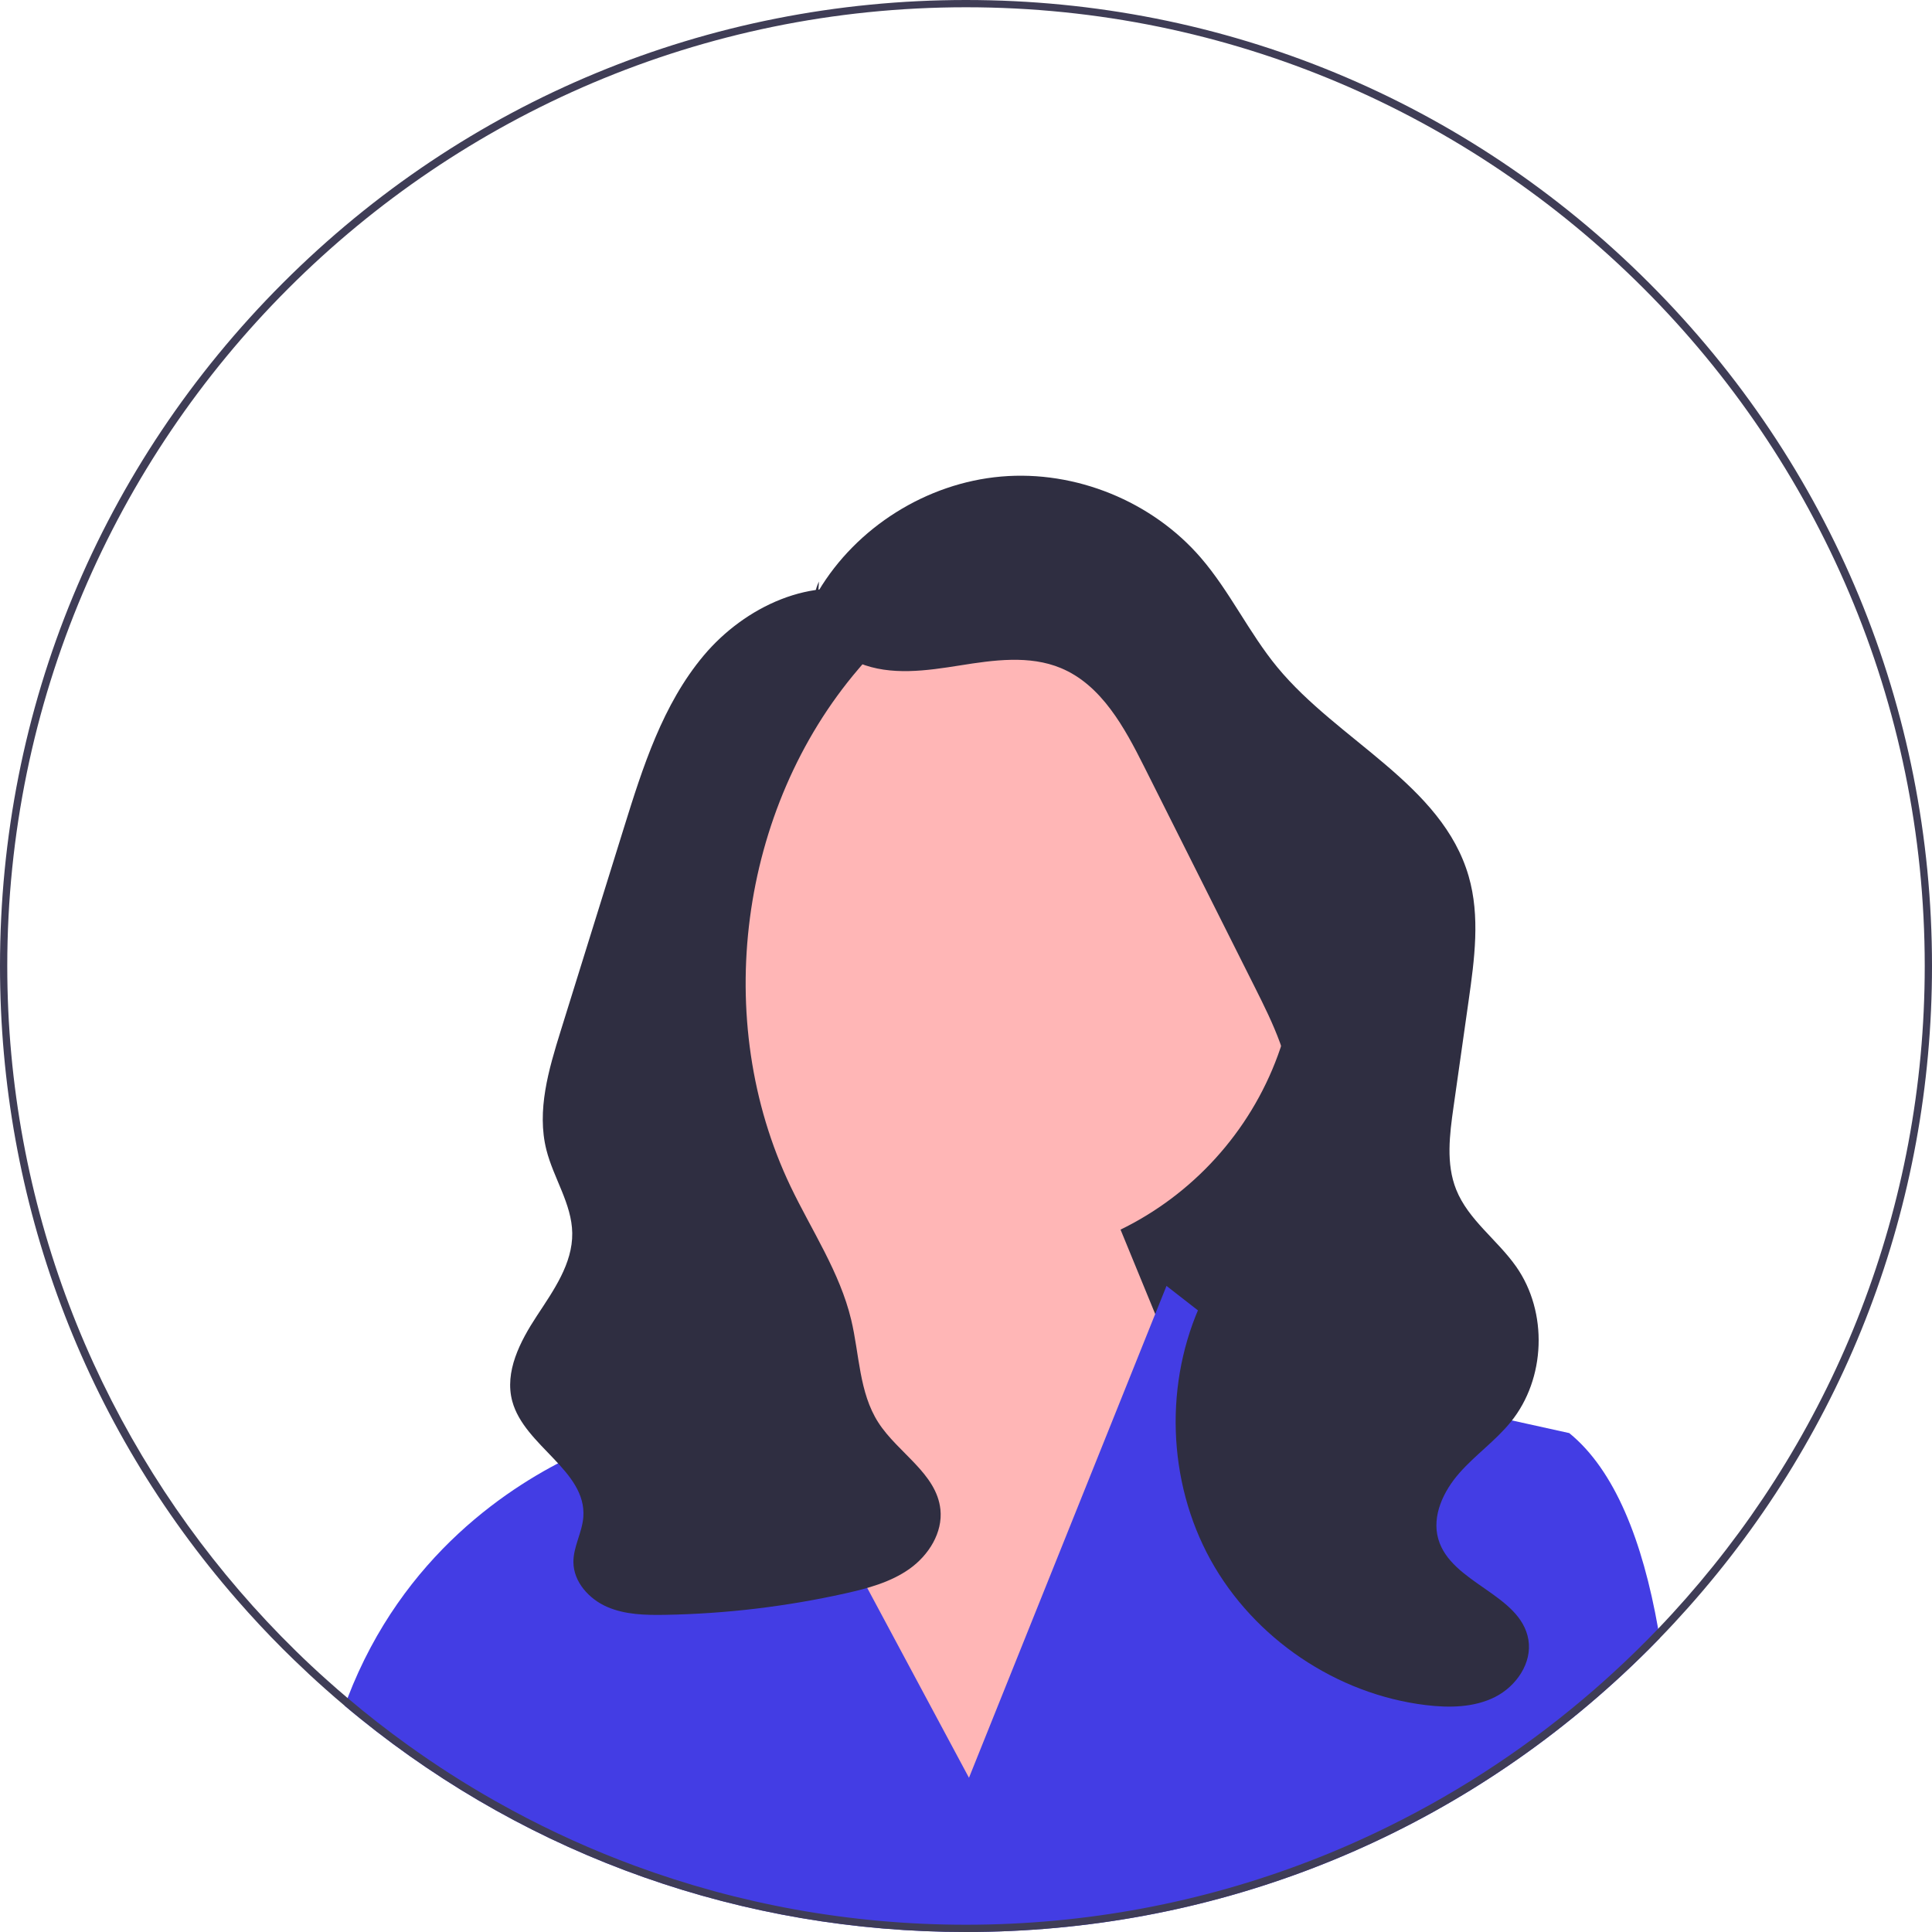
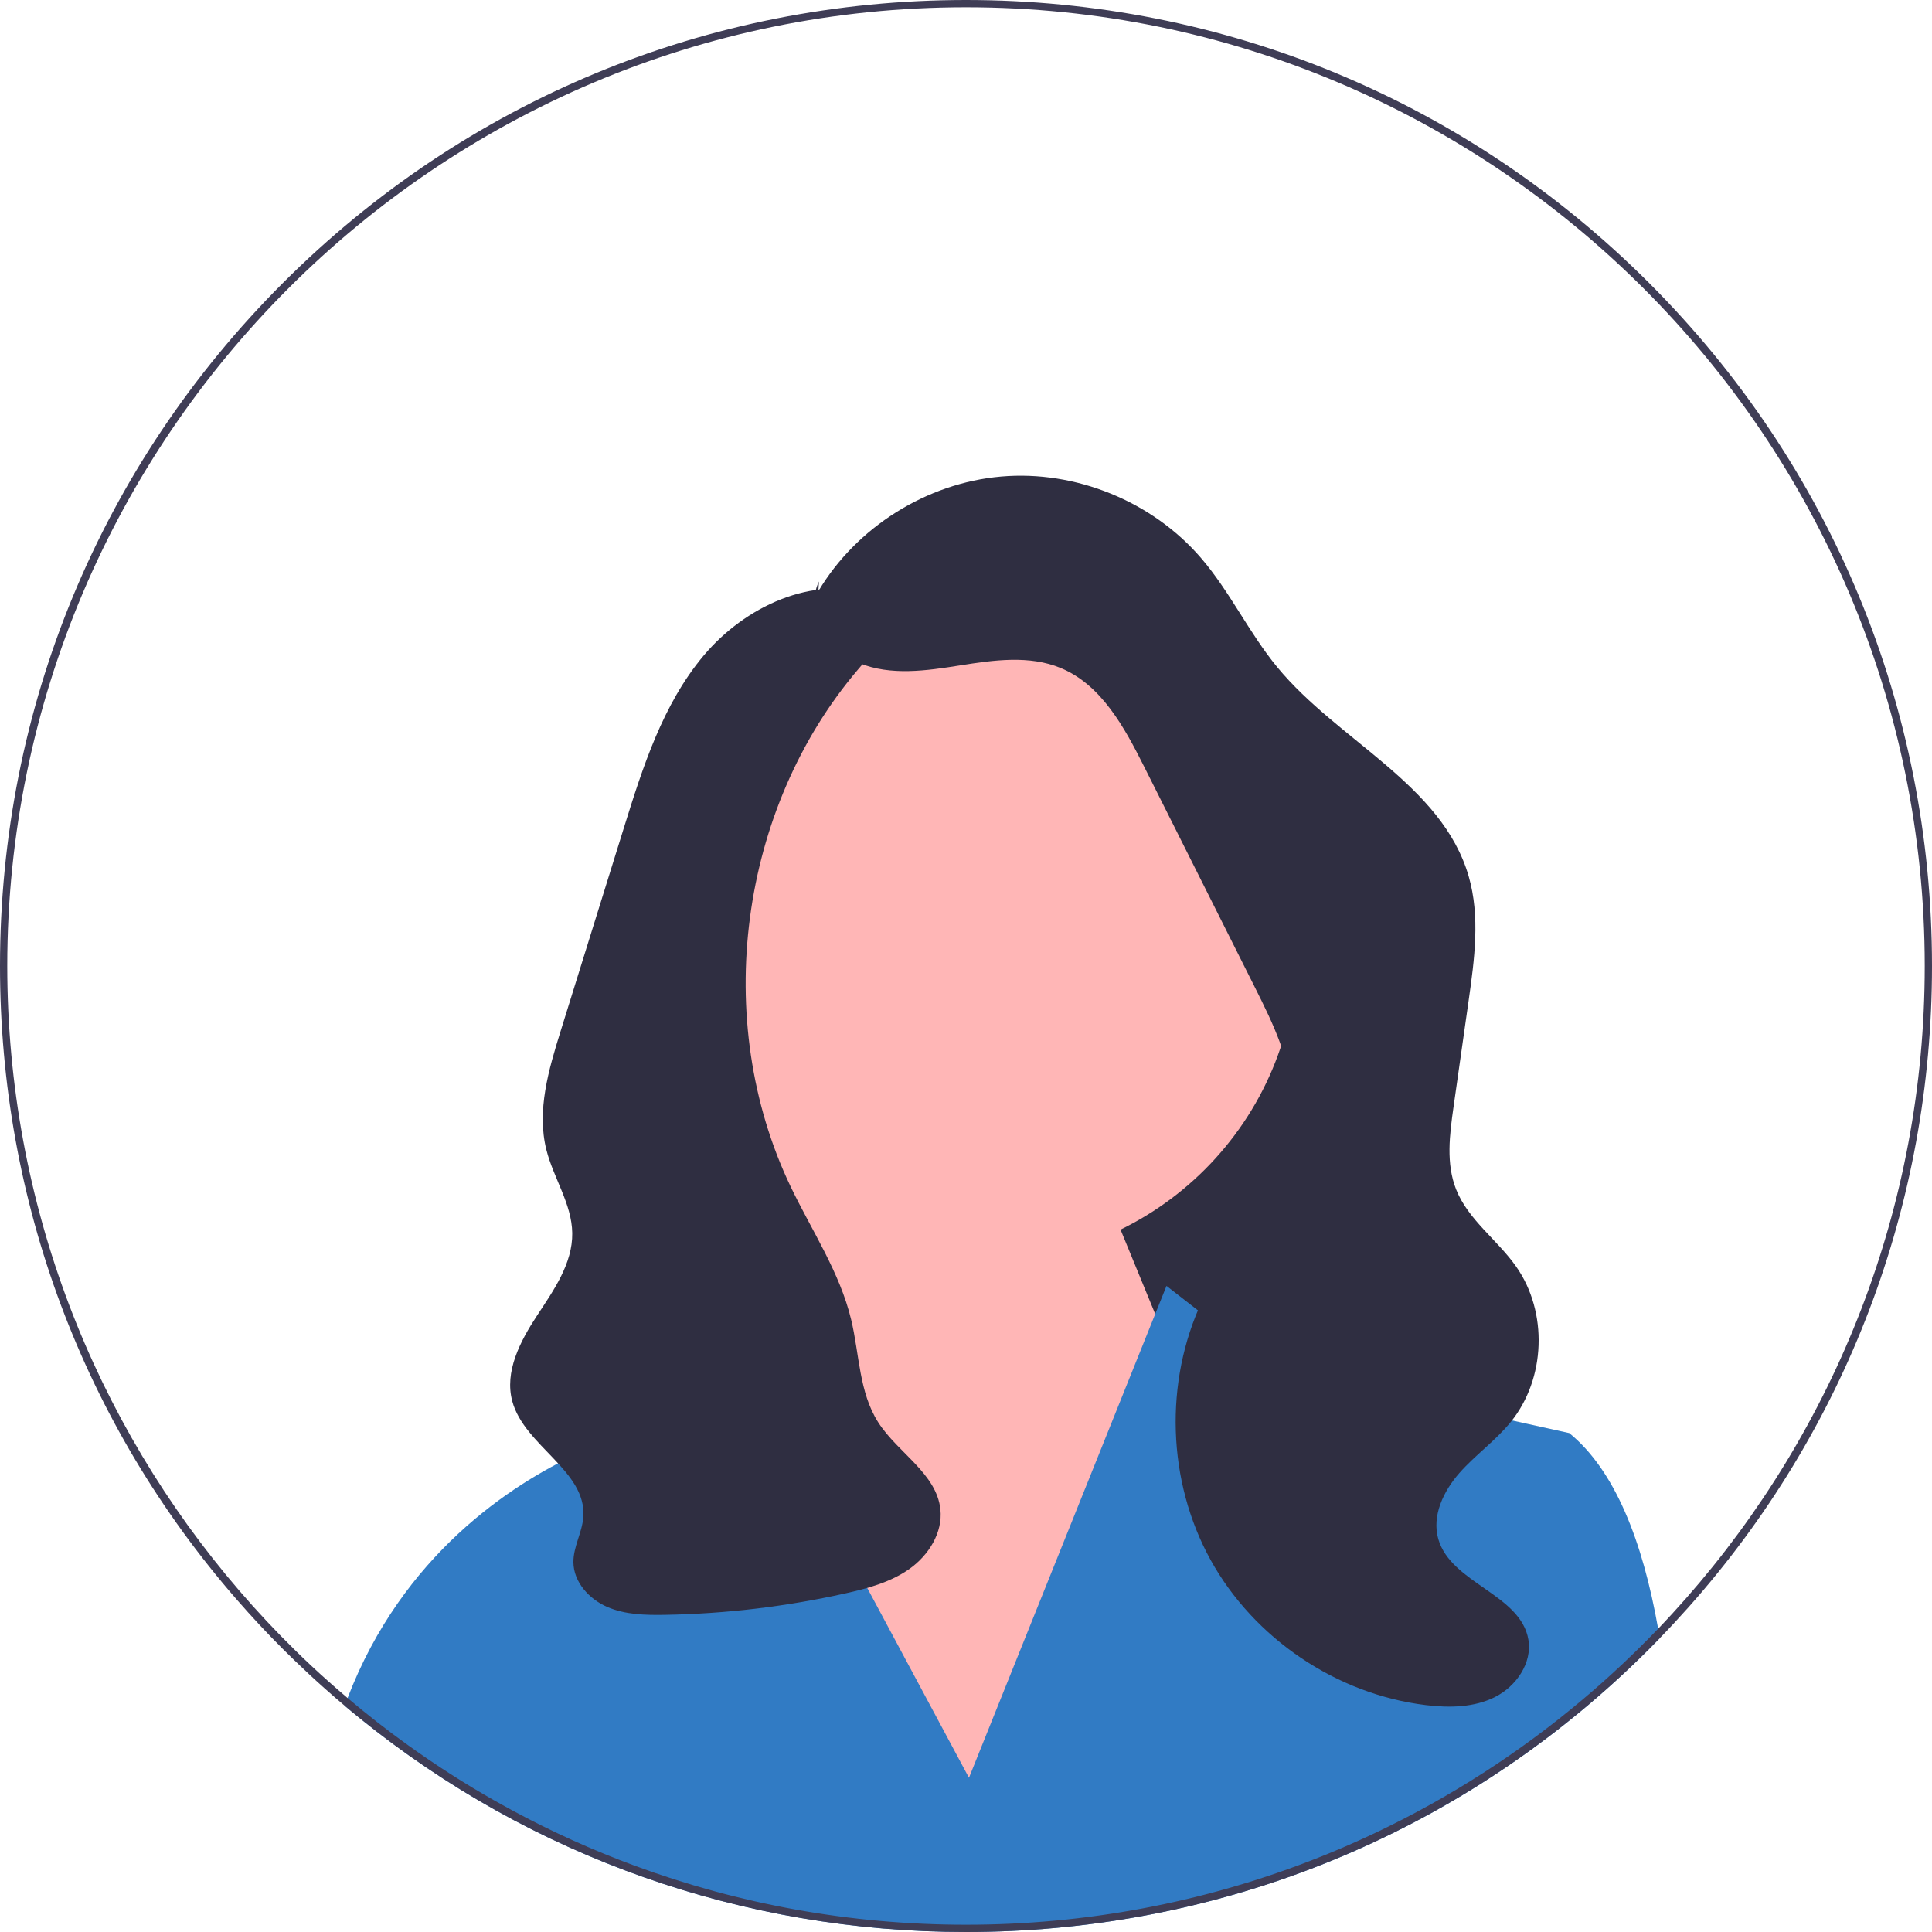
<svg xmlns="http://www.w3.org/2000/svg" width="532" height="532" viewBox="0 0 532 532">
  <polygon points="379.19 379.05 246.19 379.05 246.19 199.05 361.19 262.05 379.19 379.05" fill="#2f2e41" />
  <circle cx="270.76" cy="260.932" r="86.349" fill="#ffb6b6" />
  <polygon points="221.19 360.05 217.289 320.616 295.19 306.05 341.19 418.05 261.19 510.05 204.19 398.05 221.19 360.05" fill="#ffb6b6" />
-   <path d="m457.04,451.09c-.97,1.01-1.96,2.01-2.95,3-3.14,3.14-6.34,6.19-9.61,9.15-49,44.44-111.87,68.76-178.48,68.76-61.41,0-119.64-20.67-166.75-58.72-.03-.02-.05-.04-.08-.07-1.43-1.15-2.84-2.32-4.25-3.51.25-.72.52-1.43.79-2.13,15.15-39.47,45.07-58.78,63.23-67.23,9-4.19,15.11-5.72,15.11-5.72l21.32-38.4,15.01,28,11.06,20.64,45.38,84.67,39.15-97.48,12.13-30.22,3.11-7.74,14.79,11.51,14,10.89,28.19,6.22,22.87,5.05,31.06,6.86c12.56,10.23,20.2,29.69,24.47,53.87.16.86.31,1.73.45,2.6Z" fill="#433de4" />
+   <path d="m457.04,451.09c-.97,1.01-1.96,2.01-2.95,3-3.14,3.14-6.34,6.19-9.61,9.15-49,44.44-111.87,68.76-178.48,68.76-61.41,0-119.64-20.67-166.75-58.72-.03-.02-.05-.04-.08-.07-1.43-1.15-2.84-2.32-4.25-3.51.25-.72.52-1.43.79-2.13,15.15-39.47,45.07-58.78,63.23-67.23,9-4.19,15.11-5.72,15.11-5.72l21.32-38.4,15.01,28,11.06,20.64,45.38,84.67,39.15-97.48,12.13-30.22,3.11-7.74,14.79,11.51,14,10.89,28.19,6.22,22.87,5.05,31.06,6.86c12.56,10.23,20.2,29.69,24.47,53.87.16.86.31,1.73.45,2.6Z" fill="#317bc4" />
  <path d="m225.339,162.803c10.518-17.668,29.836-29.79,50.32-31.577,20.484-1.787,41.609,6.808,55.027,22.388,7.996,9.284,13.239,20.655,21.033,30.109,16.772,20.346,45.372,32.242,52.699,57.571,3.197,11.053,1.604,22.853-.014,34.245-1.387,9.764-2.773,19.528-4.16,29.292-1.079,7.599-2.114,15.609.735,22.736,3.343,8.361,11.342,13.837,16.515,21.207,8.801,12.542,8.157,30.904-1.5,42.798-4.188,5.158-9.74,9.049-14.131,14.036s-7.648,11.806-5.809,18.191c3.523,12.231,22.705,15.164,24.808,27.718,1.076,6.418-3.357,12.828-9.166,15.762s-12.646,3.02-19.106,2.235c-24.553-2.984-47.287-18.326-59.242-39.98-11.955-21.653-12.825-49.066-2.268-71.434,8.67-18.371,24.785-34.606,24.61-54.919-.096-11.067-5.172-21.403-10.135-31.295-10.159-20.246-20.319-40.492-30.478-60.737-5.442-10.845-11.757-22.532-22.961-27.191-8.659-3.601-18.483-2.204-27.744-.731s-19.072,2.906-27.756-.632-15.246-14.05-11.109-22.465" fill="#2f2e41" />
  <path d="m240.471,163.726c-16.683-5.491-35.397,3.324-46.691,16.774-11.294,13.45-16.773,30.706-21.992,47.476-2.99,9.606-5.979,19.212-8.969,28.817-2.812,9.036-5.625,18.072-8.437,27.109-3.308,10.629-6.643,21.921-3.928,32.716,1.963,7.805,7.013,14.891,7.121,22.938.114,8.406-5.15,15.785-9.764,22.813-4.613,7.028-8.943,15.377-6.746,23.491,3.343,12.342,20.502,19.126,19.561,31.877-.314,4.256-2.775,8.192-2.73,12.459.057,5.429,4.307,10.12,9.287,12.283,4.98,2.163,10.582,2.281,16.01,2.185,16.651-.293,33.273-2.27,49.528-5.892,6.254-1.394,12.614-3.103,17.82-6.838s9.089-9.924,8.412-16.296c-1.056-9.929-11.731-15.561-17.118-23.968-5.291-8.257-5.169-18.72-7.45-28.258-3.136-13.108-10.88-24.552-16.694-36.712-21.857-45.716-14.206-103.987,18.712-142.511,2.911-3.406,6.09-6.833,7.305-11.145,1.214-4.313-.351-9.807-4.57-11.316" fill="#2f2e41" />
  <path d="m454.09,77.91C403.85,27.67,337.05,0,266,0S128.15,27.67,77.91,77.91C27.67,128.15,0,194.95,0,266c0,64.85,23.05,126.16,65.29,174.57,4.03,4.63,8.24,9.14,12.62,13.52,1.03,1.03,2.07,2.06,3.12,3.06,2.8,2.71,5.65,5.36,8.55,7.93,1.76,1.57,3.54,3.11,5.34,4.62,1.41,1.19,2.82,2.36,4.25,3.51.03.03.05.05.08.07,47.11,38.05,105.34,58.72,166.75,58.72,66.61,0,129.48-24.32,178.48-68.76,3.27-2.96,6.47-6.01,9.61-9.15.99-.99,1.98-1.99,2.95-3,2.7-2.78,5.32-5.61,7.88-8.48,43.37-48.72,67.08-110.84,67.08-176.61,0-71.05-27.67-137.85-77.91-188.09Zm10.18,362.21c-2.5,2.84-5.06,5.64-7.68,8.37-4.08,4.25-8.29,8.37-12.64,12.34-1.65,1.52-3.32,3-5.01,4.47-17.07,14.85-36.07,27.53-56.56,37.63-7.19,3.55-14.56,6.78-22.1,9.67-29.29,11.24-61.08,17.4-94.28,17.4-32.04,0-62.76-5.74-91.19-16.24-11.67-4.3-22.95-9.41-33.78-15.26-1.59-.86-3.17-1.73-4.74-2.62-8.26-4.68-16.25-9.79-23.92-15.31-5.73-4.11-11.29-8.44-16.66-13-1.88-1.59-3.74-3.2-5.57-4.85-2.98-2.65-5.9-5.38-8.75-8.18-5.4-5.29-10.56-10.8-15.49-16.53C26.09,391.77,2,331.65,2,266,2,120.43,120.43,2,266,2s264,118.43,264,264c0,66.66-24.83,127.62-65.73,174.12Z" fill="#3f3d56" />
</svg>
